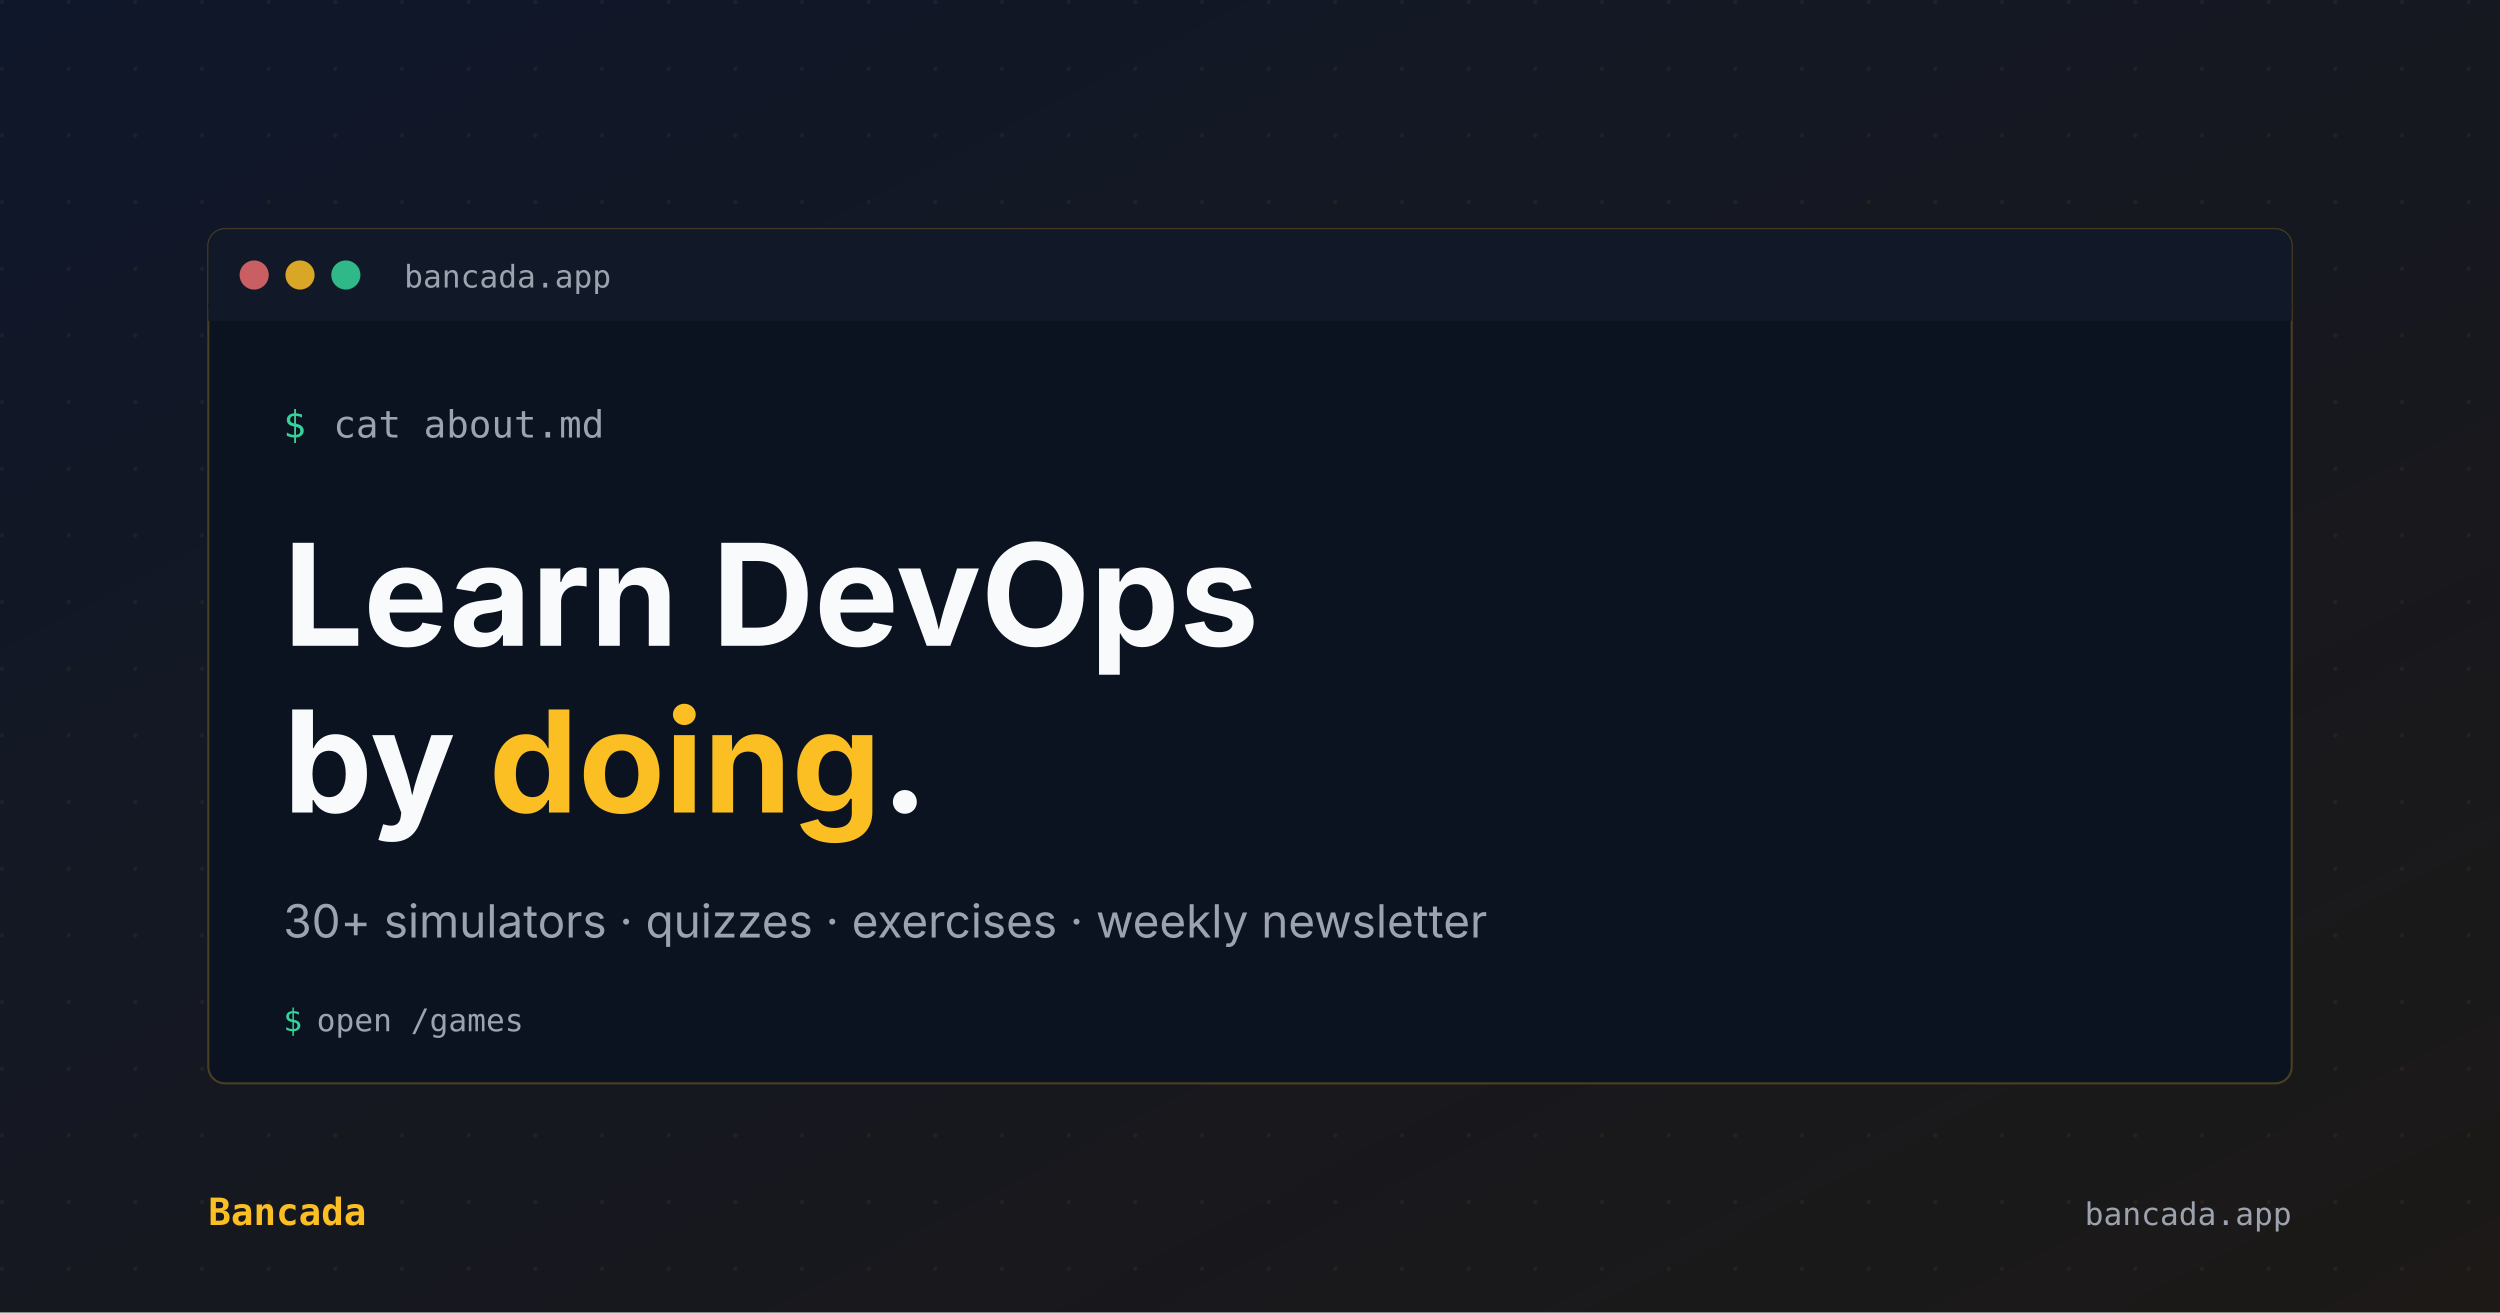
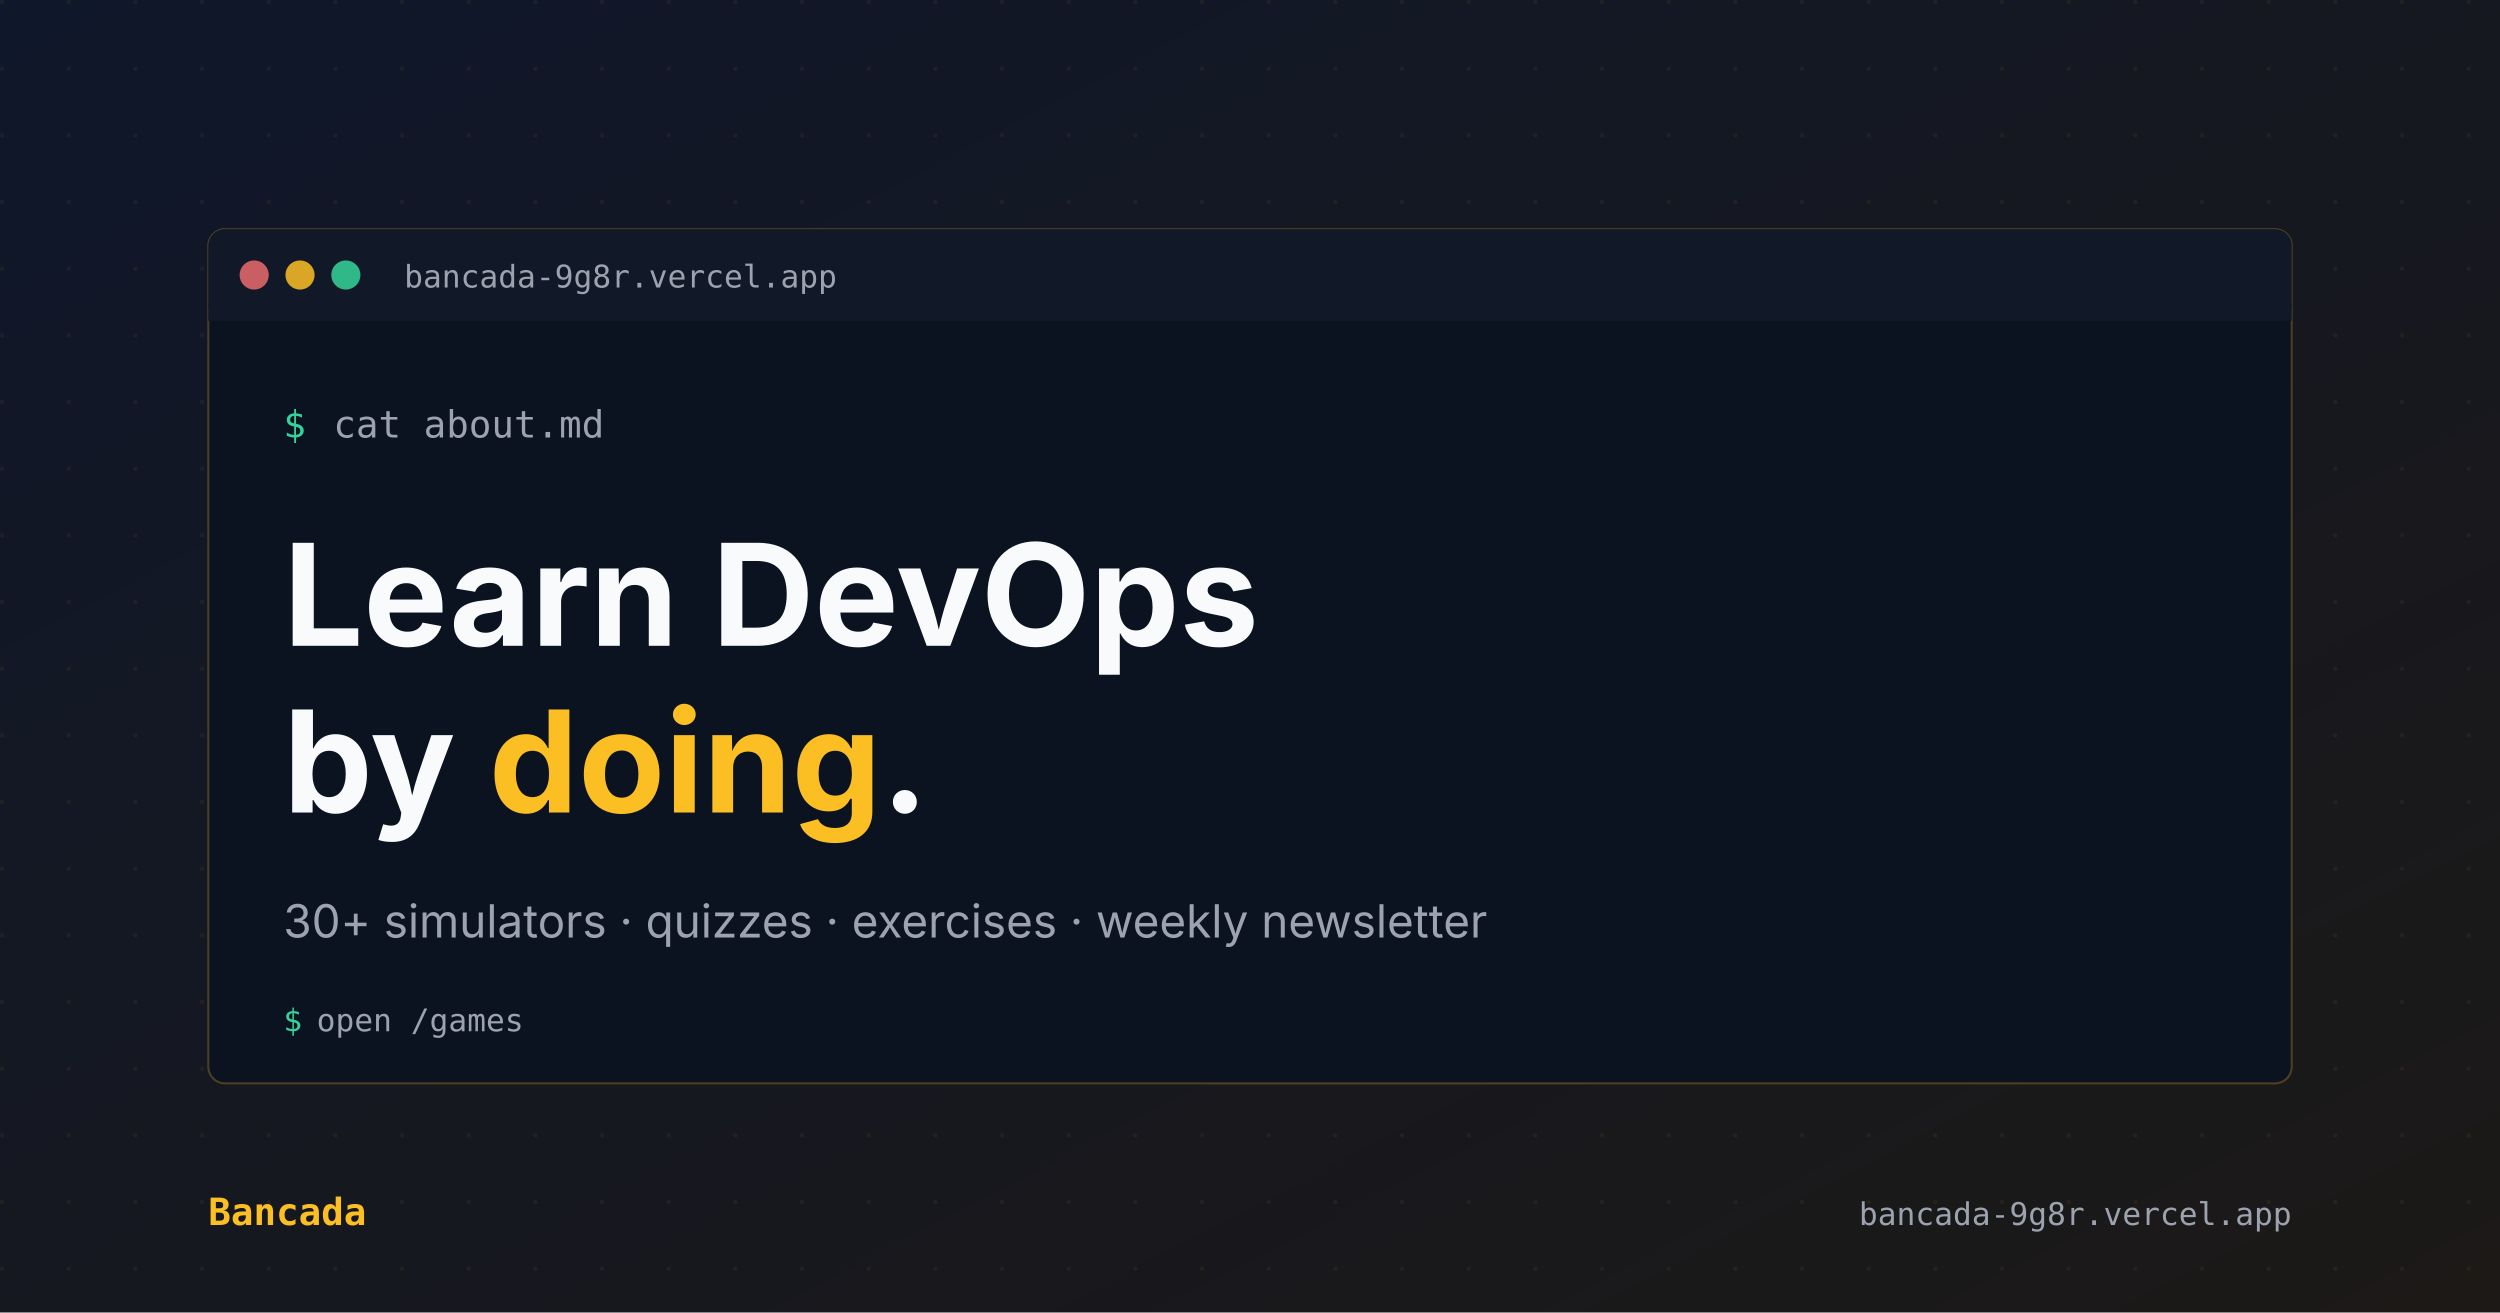
<svg xmlns="http://www.w3.org/2000/svg" width="1200" height="630">
  <defs>
    <linearGradient id="bg" x1="0%" y1="0%" x2="100%" y2="100%">
      <stop offset="0%" stop-color="#0f172a" />
      <stop offset="100%" stop-color="#1c1917" />
    </linearGradient>
    <pattern id="dots" width="32" height="32" patternUnits="userSpaceOnUse">
      <circle cx="1" cy="1" r="1" fill="#fbbf24" opacity="0.06" />
    </pattern>
  </defs>
  <rect width="1200" height="630" fill="url(#bg)" />
  <rect width="1200" height="630" fill="url(#dots)" />
  <g transform="translate(100, 110)">
    <rect x="0" y="0" width="1000" height="410" rx="8" fill="#0b1220" stroke="#fbbf24" stroke-opacity="0.25" stroke-width="1" />
    <rect x="0" y="0" width="1000" height="44" rx="8" fill="#111827" />
    <rect x="0" y="36" width="1000" height="8" fill="#111827" />
    <circle cx="22" cy="22" r="7" fill="#f87171" opacity="0.8" />
    <circle cx="44" cy="22" r="7" fill="#fbbf24" opacity="0.85" />
    <circle cx="66" cy="22" r="7" fill="#34d399" opacity="0.85" />
-     <text x="94" y="28" font-family="Menlo, Monaco, monospace" font-size="15" fill="#9ca3af">bancada.app</text>
+     <text x="94" y="28" font-family="Menlo, Monaco, monospace" font-size="15" fill="#9ca3af">bancada-9g8r.vercel.app</text>
    <text x="36" y="100" font-family="Menlo, Monaco, monospace" font-size="18" fill="#34d399">$</text>
    <text x="60" y="100" font-family="Menlo, Monaco, monospace" font-size="18" fill="#9ca3af">cat about.md</text>
    <text x="36" y="200" font-family="Inter, Arial, sans-serif" font-size="68" font-weight="700" fill="#f8fafc">Learn DevOps</text>
    <text x="36" y="280" font-family="Inter, Arial, sans-serif" font-size="68" font-weight="700" fill="#f8fafc">by <tspan fill="#fbbf24">doing</tspan>.</text>
    <text x="36" y="340" font-family="Inter, Arial, sans-serif" font-size="22" fill="#9ca3af">30+ simulators · quizzes · exercises · weekly newsletter</text>
    <text x="36" y="385" font-family="Menlo, Monaco, monospace" font-size="15" fill="#34d399">$</text>
    <text x="52" y="385" font-family="Menlo, Monaco, monospace" font-size="15" fill="#9ca3af">open /games</text>
  </g>
  <text x="100" y="588" font-family="Menlo, Monaco, monospace" font-size="18" fill="#fbbf24" font-weight="600">Bancada</text>
-   <text x="1100" y="588" font-family="Menlo, Monaco, monospace" font-size="15" fill="#9ca3af" text-anchor="end">bancada.app</text>
+   <text x="1100" y="588" font-family="Menlo, Monaco, monospace" font-size="15" fill="#9ca3af" text-anchor="end">bancada-9g8r.vercel.app</text>
</svg>
